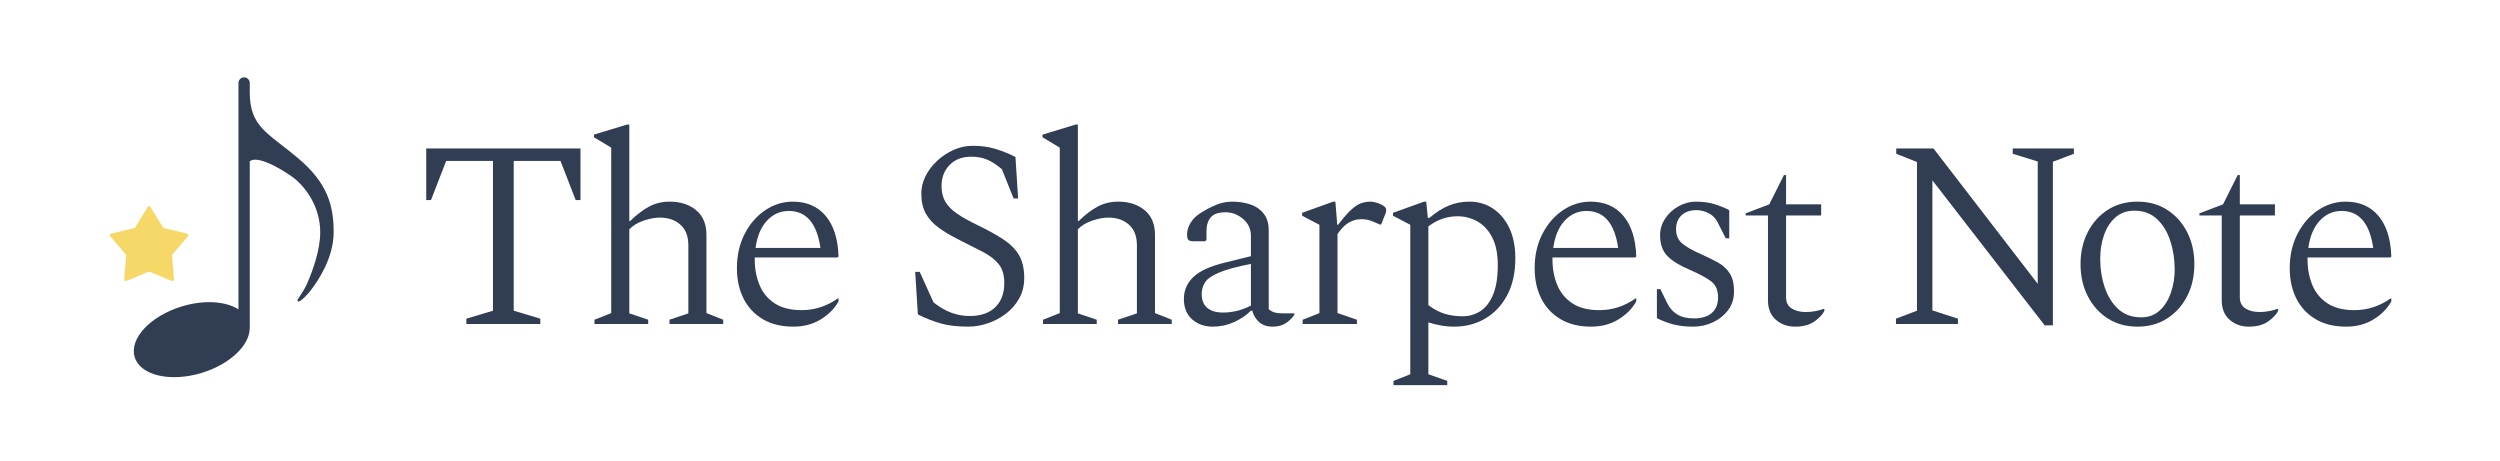
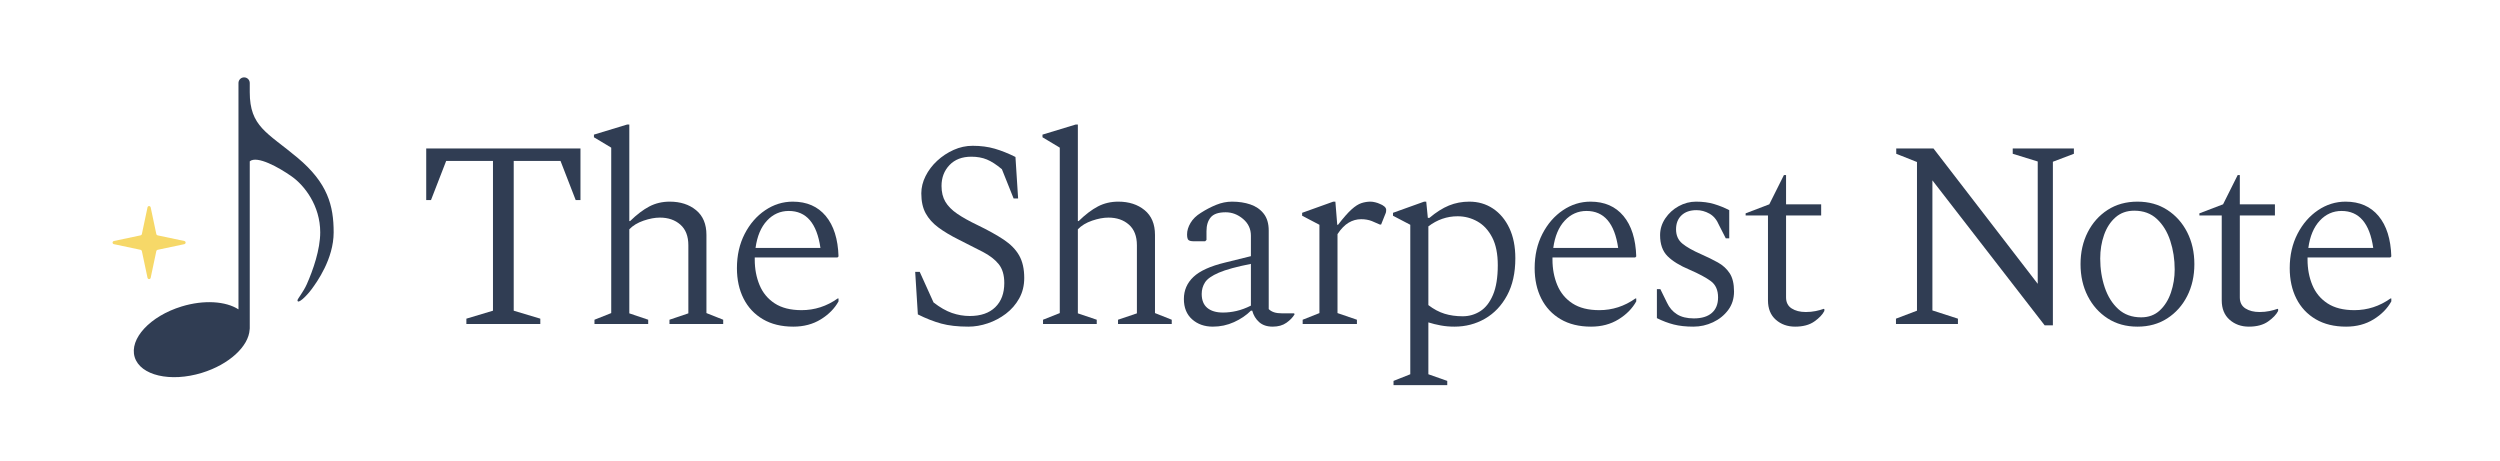
<svg xmlns="http://www.w3.org/2000/svg" xmlns:xlink="http://www.w3.org/1999/xlink" width="1551px" height="286px" viewBox="0 0 1551 286" version="1.1">
  <defs>
    <path d="M0,0 L1551,0 L1551,286 L0,286 L0,0 Z" id="path-1" />
  </defs>
-   <g id="Frame-Copy-2" stroke="none" fill="none" xlink:href="#path-1" fill-rule="evenodd">
-     <path d="M92.116,168.622 L78.435,174.311 C77.925,174.523 77.34,174.281 77.128,173.771 C77.067,173.625 77.042,173.466 77.054,173.307 L78.237,158.538 C78.258,158.273 78.173,158.01 78,157.808 L68.362,146.554 C68.002,146.135 68.051,145.504 68.471,145.144 C68.591,145.041 68.735,144.968 68.889,144.931 L83.301,141.492 C83.56,141.43 83.783,141.268 83.922,141.04 L91.647,128.397 C91.935,127.925 92.55,127.777 93.021,128.065 C93.157,128.148 93.271,128.261 93.353,128.397 L101.078,141.04 C101.217,141.268 101.44,141.43 101.699,141.492 L116.111,144.931 C116.648,145.059 116.98,145.599 116.851,146.136 C116.815,146.29 116.742,146.434 116.638,146.554 L107,157.808 C106.827,158.01 106.742,158.273 106.763,158.538 L107.946,173.307 C107.99,173.858 107.579,174.34 107.029,174.384 C106.87,174.397 106.711,174.371 106.565,174.311 L92.884,168.622 C92.638,168.52 92.362,168.52 92.116,168.622 Z" id="Star" fill="#F6D868" />
+   <g id="The-Sharpest-Note-Logo" stroke="none" fill="none" xlink:href="#path-1" fill-rule="evenodd">
+     <path d="M91.954,157.396 L77.725,166.658 C77.262,166.96 76.643,166.829 76.342,166.366 C76.126,166.034 76.126,165.606 76.342,165.275 L85.604,151.046 C85.82,150.714 85.82,150.286 85.604,149.954 L76.342,135.725 C76.04,135.262 76.171,134.643 76.634,134.342 C76.966,134.126 77.394,134.126 77.725,134.342 L91.954,143.604 C92.286,143.82 92.714,143.82 93.046,143.604 L107.275,134.342 C107.738,134.04 108.357,134.171 108.658,134.634 C108.874,134.966 108.874,135.394 108.658,135.725 L99.396,149.954 C99.18,150.286 99.18,150.714 99.396,151.046 L108.658,165.275 C108.96,165.738 108.829,166.357 108.366,166.658 C108.034,166.874 107.606,166.874 107.275,166.658 L93.046,157.396 C92.714,157.18 92.286,157.18 91.954,157.396 Z" id="Star" fill="#F6D868" transform="translate(92.5, 150.5) rotate(45) translate(-92.5, -150.5)" />
    <path d="M151.449,48 C153.382,48 154.949,49.567 154.949,51.5 L154.949,57.18 C154.949,78.623 165.78,82.136 184.562,97.834 C203.343,113.533 207,127.613 207,144.136 C207,160.659 196.513,175.09 193.417,179.307 C190.321,183.525 184.562,189.191 184.562,186.27 C184.562,185.439 188.2,181.152 190.321,176.371 C194.236,167.547 198.667,154.853 198.667,144.136 C198.667,127.613 188.918,115.069 180.975,109.463 C173.031,103.857 159.45,96.311 154.949,100.084 L154.949,203.725 C154.949,203.98 154.922,204.229 154.87,204.469 C154.288,214.807 142.222,226.118 125.233,231.319 C105.69,237.302 87.032,232.934 83.56,221.563 C80.089,210.192 93.117,196.124 112.66,190.141 C126.606,185.871 140.101,186.873 147.949,191.929 L147.949,51.5 C147.949,49.567 149.516,48 151.449,48 Z" id="Combined-Shape" fill="#303D53" />
    <g id="The-Sharpest-Note" stroke-width="1" transform="translate(257, 26)" fill="#303D53">
      <polygon id="Path" fill-rule="nonzero" points="32.34 175 32.34 171.7 48.84 166.75 48.84 73.855 19.8 73.855 10.395 98.11 7.425 98.11 7.425 66.1 103.125 66.1 103.125 98.11 100.155 98.11 90.75 73.855 61.71 73.855 61.71 166.75 78.21 171.7 78.21 175" />
      <path d="M111.81,175 L111.81,172.36 L122.205,168.235 L122.205,65.605 L111.48,59.17 L111.48,57.52 L132.105,51.25 L133.425,51.25 L133.425,111.145 L133.92,111.145 C138.1,107.075 142.088,104.05 145.882,102.07 C149.678,100.09 153.885,99.1 158.505,99.1 C165.105,99.1 170.55,100.86 174.84,104.38 C179.13,107.9 181.275,113.015 181.275,119.725 L181.275,168.235 L191.67,172.36 L191.67,175 L158.34,175 L158.34,172.36 L170.055,168.4 L170.055,126.16 C170.055,120.55 168.405,116.287 165.105,113.373 C161.805,110.457 157.57,109 152.4,109 C149.32,109 145.938,109.632 142.252,110.897 C138.567,112.162 135.625,113.95 133.425,116.26 L133.425,168.4 L145.14,172.36 L145.14,175 L111.81,175 Z" id="Path" fill-rule="nonzero" />
      <path d="M235.17,176.65 C227.8,176.65 221.502,175.11 216.278,172.03 C211.053,168.95 207.065,164.688 204.315,159.243 C201.565,153.798 200.19,147.5 200.19,140.35 C200.19,132.43 201.785,125.362 204.975,119.147 C208.165,112.933 212.4,108.037 217.68,104.463 C222.96,100.888 228.68,99.1 234.84,99.1 C243.53,99.1 250.35,102.07 255.3,108.01 C260.25,113.95 262.89,122.31 263.22,133.09 L262.56,133.75 L211.245,133.75 C211.245,134.19 211.245,134.63 211.245,135.07 C211.245,140.79 212.235,146.042 214.215,150.827 C216.195,155.613 219.33,159.407 223.62,162.213 C227.91,165.018 233.465,166.42 240.285,166.42 C248.425,166.42 255.905,164 262.725,159.16 L263.22,159.16 L263.22,160.975 C260.8,165.375 257.142,169.088 252.248,172.113 C247.352,175.137 241.66,176.65 235.17,176.65 Z M232.365,104.875 C227.085,104.875 222.575,106.882 218.835,110.897 C215.095,114.912 212.73,120.55 211.74,127.81 L252,127.81 C249.8,112.52 243.255,104.875 232.365,104.875 Z" id="Shape" fill-rule="nonzero" />
      <path d="M343.785,176.65 C337.185,176.65 331.575,176.018 326.955,174.752 C322.335,173.488 317.495,171.59 312.435,169.06 L310.785,142.66 L313.59,142.66 L322.17,161.635 C326.13,164.715 329.925,166.887 333.555,168.153 C337.185,169.417 340.87,170.05 344.61,170.05 C351.43,170.05 356.71,168.235 360.45,164.605 C364.19,160.975 366.06,155.97 366.06,149.59 C366.06,144.64 364.905,140.735 362.595,137.875 C360.285,135.015 357.012,132.485 352.777,130.285 C348.543,128.085 343.565,125.555 337.845,122.695 C332.785,120.165 328.55,117.635 325.14,115.105 C321.73,112.575 319.118,109.66 317.303,106.36 C315.488,103.06 314.58,98.935 314.58,93.985 C314.58,90.355 315.46,86.78 317.22,83.26 C318.98,79.74 321.373,76.578 324.397,73.772 C327.423,70.968 330.832,68.713 334.627,67.007 C338.423,65.302 342.355,64.45 346.425,64.45 C351.485,64.45 356.077,65.055 360.202,66.265 C364.327,67.475 368.59,69.18 372.99,71.38 L374.64,97.12 L371.835,97.12 L364.575,78.97 C361.165,76.11 358.058,74.103 355.252,72.948 C352.447,71.793 349.23,71.215 345.6,71.215 C339.88,71.215 335.37,72.948 332.07,76.412 C328.77,79.877 327.12,84.195 327.12,89.365 C327.12,93.215 327.918,96.487 329.512,99.183 C331.108,101.877 333.555,104.353 336.855,106.608 C340.155,108.862 344.335,111.2 349.395,113.62 C355.995,116.81 361.44,119.835 365.73,122.695 C370.02,125.555 373.21,128.827 375.3,132.512 C377.39,136.197 378.435,140.845 378.435,146.455 C378.435,151.185 377.39,155.42 375.3,159.16 C373.21,162.9 370.46,166.062 367.05,168.648 C363.64,171.232 359.9,173.213 355.83,174.588 C351.76,175.963 347.745,176.65 343.785,176.65 Z" id="Path" fill-rule="nonzero" />
      <path d="M390.09,175 L390.09,172.36 L400.485,168.235 L400.485,65.605 L389.76,59.17 L389.76,57.52 L410.385,51.25 L411.705,51.25 L411.705,111.145 L412.2,111.145 C416.38,107.075 420.368,104.05 424.163,102.07 C427.957,100.09 432.165,99.1 436.785,99.1 C443.385,99.1 448.83,100.86 453.12,104.38 C457.41,107.9 459.555,113.015 459.555,119.725 L459.555,168.235 L469.95,172.36 L469.95,175 L436.62,175 L436.62,172.36 L448.335,168.4 L448.335,126.16 C448.335,120.55 446.685,116.287 443.385,113.373 C440.085,110.457 435.85,109 430.68,109 C427.6,109 424.217,109.632 420.533,110.897 C416.848,112.162 413.905,113.95 411.705,116.26 L411.705,168.4 L423.42,172.36 L423.42,175 L390.09,175 Z" id="Path" fill-rule="nonzero" />
      <path d="M495.465,176.65 C490.295,176.65 486.005,175.137 482.595,172.113 C479.185,169.088 477.48,164.88 477.48,159.49 C477.48,154.1 479.46,149.535 483.42,145.795 C487.38,142.055 493.925,139.085 503.055,136.885 L519.06,132.925 L519.06,120.22 C519.06,116.04 517.438,112.575 514.192,109.825 C510.947,107.075 507.345,105.7 503.385,105.7 C498.985,105.7 495.905,106.745 494.145,108.835 C492.385,110.925 491.505,113.785 491.505,117.415 L491.505,122.86 L490.68,123.685 L483.75,123.685 C482.1,123.685 480.973,123.438 480.368,122.942 C479.762,122.448 479.46,121.265 479.46,119.395 C479.46,117.085 480.175,114.72 481.605,112.3 C483.035,109.88 485.18,107.79 488.04,106.03 C491.12,104.05 494.283,102.4 497.527,101.08 C500.772,99.76 504.045,99.1 507.345,99.1 C511.525,99.1 515.32,99.677 518.73,100.832 C522.14,101.987 524.89,103.885 526.98,106.525 C529.07,109.165 530.115,112.685 530.115,117.085 L530.115,165.76 C530.995,166.64 532.095,167.3 533.415,167.74 C534.735,168.18 536.44,168.4 538.53,168.4 L545.79,168.4 L546.12,168.73 L546.12,169.06 C545.02,170.93 543.342,172.662 541.087,174.257 C538.832,175.852 536,176.65 532.59,176.65 C529.07,176.65 526.265,175.715 524.175,173.845 C522.085,171.975 520.655,169.61 519.885,166.75 L519.06,166.75 C516.2,169.61 512.707,171.975 508.582,173.845 C504.457,175.715 500.085,176.65 495.465,176.65 Z M488.535,156.355 C488.535,160.205 489.69,163.093 492,165.018 C494.31,166.942 497.555,167.905 501.735,167.905 C504.485,167.905 507.29,167.575 510.15,166.915 C513.01,166.255 515.98,165.155 519.06,163.615 L519.06,137.71 C510.15,139.47 503.522,141.285 499.178,143.155 C494.832,145.025 491.973,147.032 490.598,149.178 C489.223,151.322 488.535,153.715 488.535,156.355 Z" id="Shape" fill-rule="nonzero" />
      <path d="M551.175,175 L551.175,172.36 L561.57,168.235 L561.57,113.455 L550.845,107.845 L550.845,106.03 L570.15,99.1 L571.47,99.1 L572.625,113.455 L573.12,113.455 C576.42,109.165 579.197,106.002 581.452,103.968 C583.707,101.933 585.77,100.612 587.64,100.007 C589.51,99.403 591.38,99.1 593.25,99.1 C594.13,99.1 595.12,99.237 596.22,99.513 C597.32,99.787 598.2,100.09 598.86,100.42 C600.07,100.86 601.06,101.41 601.83,102.07 C602.6,102.73 602.985,103.445 602.985,104.215 C602.985,104.545 602.957,104.93 602.903,105.37 C602.847,105.81 602.71,106.25 602.49,106.69 L599.85,113.29 L599.025,113.29 L594.075,111.145 C592.095,110.375 589.895,109.99 587.475,109.99 C584.725,109.99 582.14,110.705 579.72,112.135 C577.3,113.565 574.99,115.93 572.79,119.23 L572.79,168.235 L584.835,172.36 L584.835,175 L551.175,175 Z" id="Path" fill-rule="nonzero" />
      <path d="M607.545,212.95 L607.545,210.31 L617.94,206.185 L617.94,113.455 L607.215,107.845 L607.215,106.03 L626.52,99.1 L627.84,99.1 L628.83,109.165 L629.82,109.165 C634,105.645 638.043,103.088 641.947,101.493 C645.852,99.897 650.06,99.1 654.57,99.1 C660.07,99.1 664.965,100.53 669.255,103.39 C673.545,106.25 676.928,110.293 679.403,115.517 C681.878,120.743 683.115,126.985 683.115,134.245 C683.115,143.265 681.41,150.938 678,157.262 C674.59,163.588 670.025,168.4 664.305,171.7 C658.585,175 652.26,176.65 645.33,176.65 C642.36,176.65 639.528,176.403 636.832,175.907 C634.138,175.412 631.58,174.78 629.16,174.01 L629.16,206.185 L640.875,210.31 L640.875,212.95 L607.545,212.95 Z M647.31,108.175 C640.71,108.175 634.66,110.265 629.16,114.445 L629.16,163.285 C632.46,165.815 635.815,167.602 639.225,168.648 C642.635,169.692 646.375,170.215 650.445,170.215 C654.405,170.215 658.035,169.17 661.335,167.08 C664.635,164.99 667.275,161.607 669.255,156.933 C671.235,152.257 672.225,146.125 672.225,138.535 C672.225,131.495 671.07,125.748 668.76,121.293 C666.45,116.838 663.398,113.537 659.602,111.392 C655.808,109.248 651.71,108.175 647.31,108.175 Z" id="Shape" fill-rule="nonzero" />
      <path d="M730.08,176.65 C722.71,176.65 716.413,175.11 711.188,172.03 C705.962,168.95 701.975,164.688 699.225,159.243 C696.475,153.798 695.1,147.5 695.1,140.35 C695.1,132.43 696.695,125.362 699.885,119.147 C703.075,112.933 707.31,108.037 712.59,104.463 C717.87,100.888 723.59,99.1 729.75,99.1 C738.44,99.1 745.26,102.07 750.21,108.01 C755.16,113.95 757.8,122.31 758.13,133.09 L757.47,133.75 L706.155,133.75 C706.155,134.19 706.155,134.63 706.155,135.07 C706.155,140.79 707.145,146.042 709.125,150.827 C711.105,155.613 714.24,159.407 718.53,162.213 C722.82,165.018 728.375,166.42 735.195,166.42 C743.335,166.42 750.815,164 757.635,159.16 L758.13,159.16 L758.13,160.975 C755.71,165.375 752.053,169.088 747.158,172.113 C742.263,175.137 736.57,176.65 730.08,176.65 Z M727.275,104.875 C721.995,104.875 717.485,106.882 713.745,110.897 C710.005,114.912 707.64,120.55 706.65,127.81 L746.91,127.81 C744.71,112.52 738.165,104.875 727.275,104.875 Z" id="Shape" fill-rule="nonzero" />
      <path d="M793.545,176.65 C788.925,176.65 784.883,176.21 781.418,175.33 C777.952,174.45 774.46,173.13 770.94,171.37 L770.94,153.385 L773.085,153.385 L777.21,161.8 C778.64,164.88 780.702,167.273 783.398,168.977 C786.092,170.683 789.585,171.535 793.875,171.535 C798.715,171.535 802.428,170.407 805.013,168.153 C807.597,165.898 808.89,162.68 808.89,158.5 C808.89,153.99 807.405,150.635 804.435,148.435 C801.465,146.235 797.065,143.87 791.235,141.34 C785.185,138.81 780.62,136.005 777.54,132.925 C774.46,129.845 772.92,125.5 772.92,119.89 C772.92,116.15 773.992,112.685 776.138,109.495 C778.283,106.305 781.06,103.775 784.47,101.905 C787.88,100.035 791.455,99.1 795.195,99.1 C799.375,99.1 803.115,99.595 806.415,100.585 C809.715,101.575 812.85,102.84 815.82,104.38 L815.82,121.87 L813.675,121.87 L809.55,113.785 C808.12,110.375 806.112,107.955 803.528,106.525 C800.942,105.095 798.275,104.38 795.525,104.38 C791.565,104.38 788.457,105.453 786.202,107.597 C783.947,109.743 782.82,112.63 782.82,116.26 C782.82,120 784.112,122.942 786.697,125.088 C789.283,127.233 793.215,129.46 798.495,131.77 C802.235,133.42 805.645,135.097 808.725,136.803 C811.805,138.507 814.253,140.735 816.067,143.485 C817.883,146.235 818.79,150.03 818.79,154.87 C818.79,159.27 817.58,163.093 815.16,166.338 C812.74,169.583 809.605,172.113 805.755,173.928 C801.905,175.743 797.835,176.65 793.545,176.65 Z" id="Path" fill-rule="nonzero" />
      <path d="M856.68,176.65 C851.95,176.65 847.962,175.22 844.717,172.36 C841.472,169.5 839.85,165.485 839.85,160.315 L839.85,107.68 L825.99,107.68 L825.99,106.36 L840.675,100.75 L849.75,82.6 L851.07,82.6 L851.07,100.75 L872.85,100.75 L872.85,107.68 L851.07,107.68 L851.07,158.5 C851.07,161.58 852.225,163.863 854.535,165.347 C856.845,166.833 859.76,167.575 863.28,167.575 C865.48,167.575 867.515,167.382 869.385,166.998 C871.255,166.613 872.96,166.145 874.5,165.595 L874.83,165.76 L874.83,166.915 C873.73,169.115 871.668,171.287 868.643,173.433 C865.617,175.577 861.63,176.65 856.68,176.65 Z" id="Path" fill-rule="nonzero" />
      <polygon id="Path" fill-rule="nonzero" points="919.26 175 919.26 171.7 932.295 166.75 932.295 74.515 919.425 69.4 919.425 66.1 942.525 66.1 1007.205 150.085 1007.205 74.185 991.695 69.4 991.695 66.1 1029.645 66.1 1029.645 69.4 1016.61 74.35 1016.61 175.825 1011.495 175.825 941.865 85.9 941.865 166.585 957.705 171.7 957.705 175" />
      <path d="M1069.075,176.65 C1062.035,176.65 1055.875,174.945 1050.595,171.535 C1045.315,168.125 1041.19,163.505 1038.22,157.675 C1035.25,151.845 1033.765,145.245 1033.765,137.875 C1033.765,130.505 1035.25,123.905 1038.22,118.075 C1041.19,112.245 1045.315,107.625 1050.595,104.215 C1055.875,100.805 1062.035,99.1 1069.075,99.1 C1076.115,99.1 1082.275,100.805 1087.555,104.215 C1092.835,107.625 1096.96,112.245 1099.93,118.075 C1102.9,123.905 1104.385,130.505 1104.385,137.875 C1104.385,145.245 1102.9,151.845 1099.93,157.675 C1096.96,163.505 1092.835,168.125 1087.555,171.535 C1082.275,174.945 1076.115,176.65 1069.075,176.65 Z M1071.385,170.875 C1076.005,170.875 1079.855,169.445 1082.935,166.585 C1086.015,163.725 1088.325,160.012 1089.865,155.447 C1091.405,150.882 1092.175,146.125 1092.175,141.175 C1092.175,134.905 1091.267,128.993 1089.453,123.438 C1087.638,117.882 1084.888,113.373 1081.203,109.907 C1077.517,106.442 1072.815,104.71 1067.095,104.71 C1062.475,104.71 1058.598,106.085 1055.463,108.835 C1052.328,111.585 1049.963,115.215 1048.368,119.725 C1046.773,124.235 1045.975,129.13 1045.975,134.41 C1045.975,140.79 1046.91,146.757 1048.78,152.312 C1050.65,157.868 1053.455,162.35 1057.195,165.76 C1060.935,169.17 1065.665,170.875 1071.385,170.875 Z" id="Shape" fill-rule="nonzero" />
      <path d="M1138.195,176.65 C1133.465,176.65 1129.477,175.22 1126.233,172.36 C1122.987,169.5 1121.365,165.485 1121.365,160.315 L1121.365,107.68 L1107.505,107.68 L1107.505,106.36 L1122.19,100.75 L1131.265,82.6 L1132.585,82.6 L1132.585,100.75 L1154.365,100.75 L1154.365,107.68 L1132.585,107.68 L1132.585,158.5 C1132.585,161.58 1133.74,163.863 1136.05,165.347 C1138.36,166.833 1141.275,167.575 1144.795,167.575 C1146.995,167.575 1149.03,167.382 1150.9,166.998 C1152.77,166.613 1154.475,166.145 1156.015,165.595 L1156.345,165.76 L1156.345,166.915 C1155.245,169.115 1153.182,171.287 1150.158,173.433 C1147.132,175.577 1143.145,176.65 1138.195,176.65 Z" id="Path" fill-rule="nonzero" />
      <path d="M1198.525,176.65 C1191.155,176.65 1184.858,175.11 1179.632,172.03 C1174.408,168.95 1170.42,164.688 1167.67,159.243 C1164.92,153.798 1163.545,147.5 1163.545,140.35 C1163.545,132.43 1165.14,125.362 1168.33,119.147 C1171.52,112.933 1175.755,108.037 1181.035,104.463 C1186.315,100.888 1192.035,99.1 1198.195,99.1 C1206.885,99.1 1213.705,102.07 1218.655,108.01 C1223.605,113.95 1226.245,122.31 1226.575,133.09 L1225.915,133.75 L1174.6,133.75 C1174.6,134.19 1174.6,134.63 1174.6,135.07 C1174.6,140.79 1175.59,146.042 1177.57,150.827 C1179.55,155.613 1182.685,159.407 1186.975,162.213 C1191.265,165.018 1196.82,166.42 1203.64,166.42 C1211.78,166.42 1219.26,164 1226.08,159.16 L1226.575,159.16 L1226.575,160.975 C1224.155,165.375 1220.497,169.088 1215.602,172.113 C1210.707,175.137 1205.015,176.65 1198.525,176.65 Z M1195.72,104.875 C1190.44,104.875 1185.93,106.882 1182.19,110.897 C1178.45,114.912 1176.085,120.55 1175.095,127.81 L1215.355,127.81 C1213.155,112.52 1206.61,104.875 1195.72,104.875 Z" id="Shape" fill-rule="nonzero" />
    </g>
  </g>
</svg>
